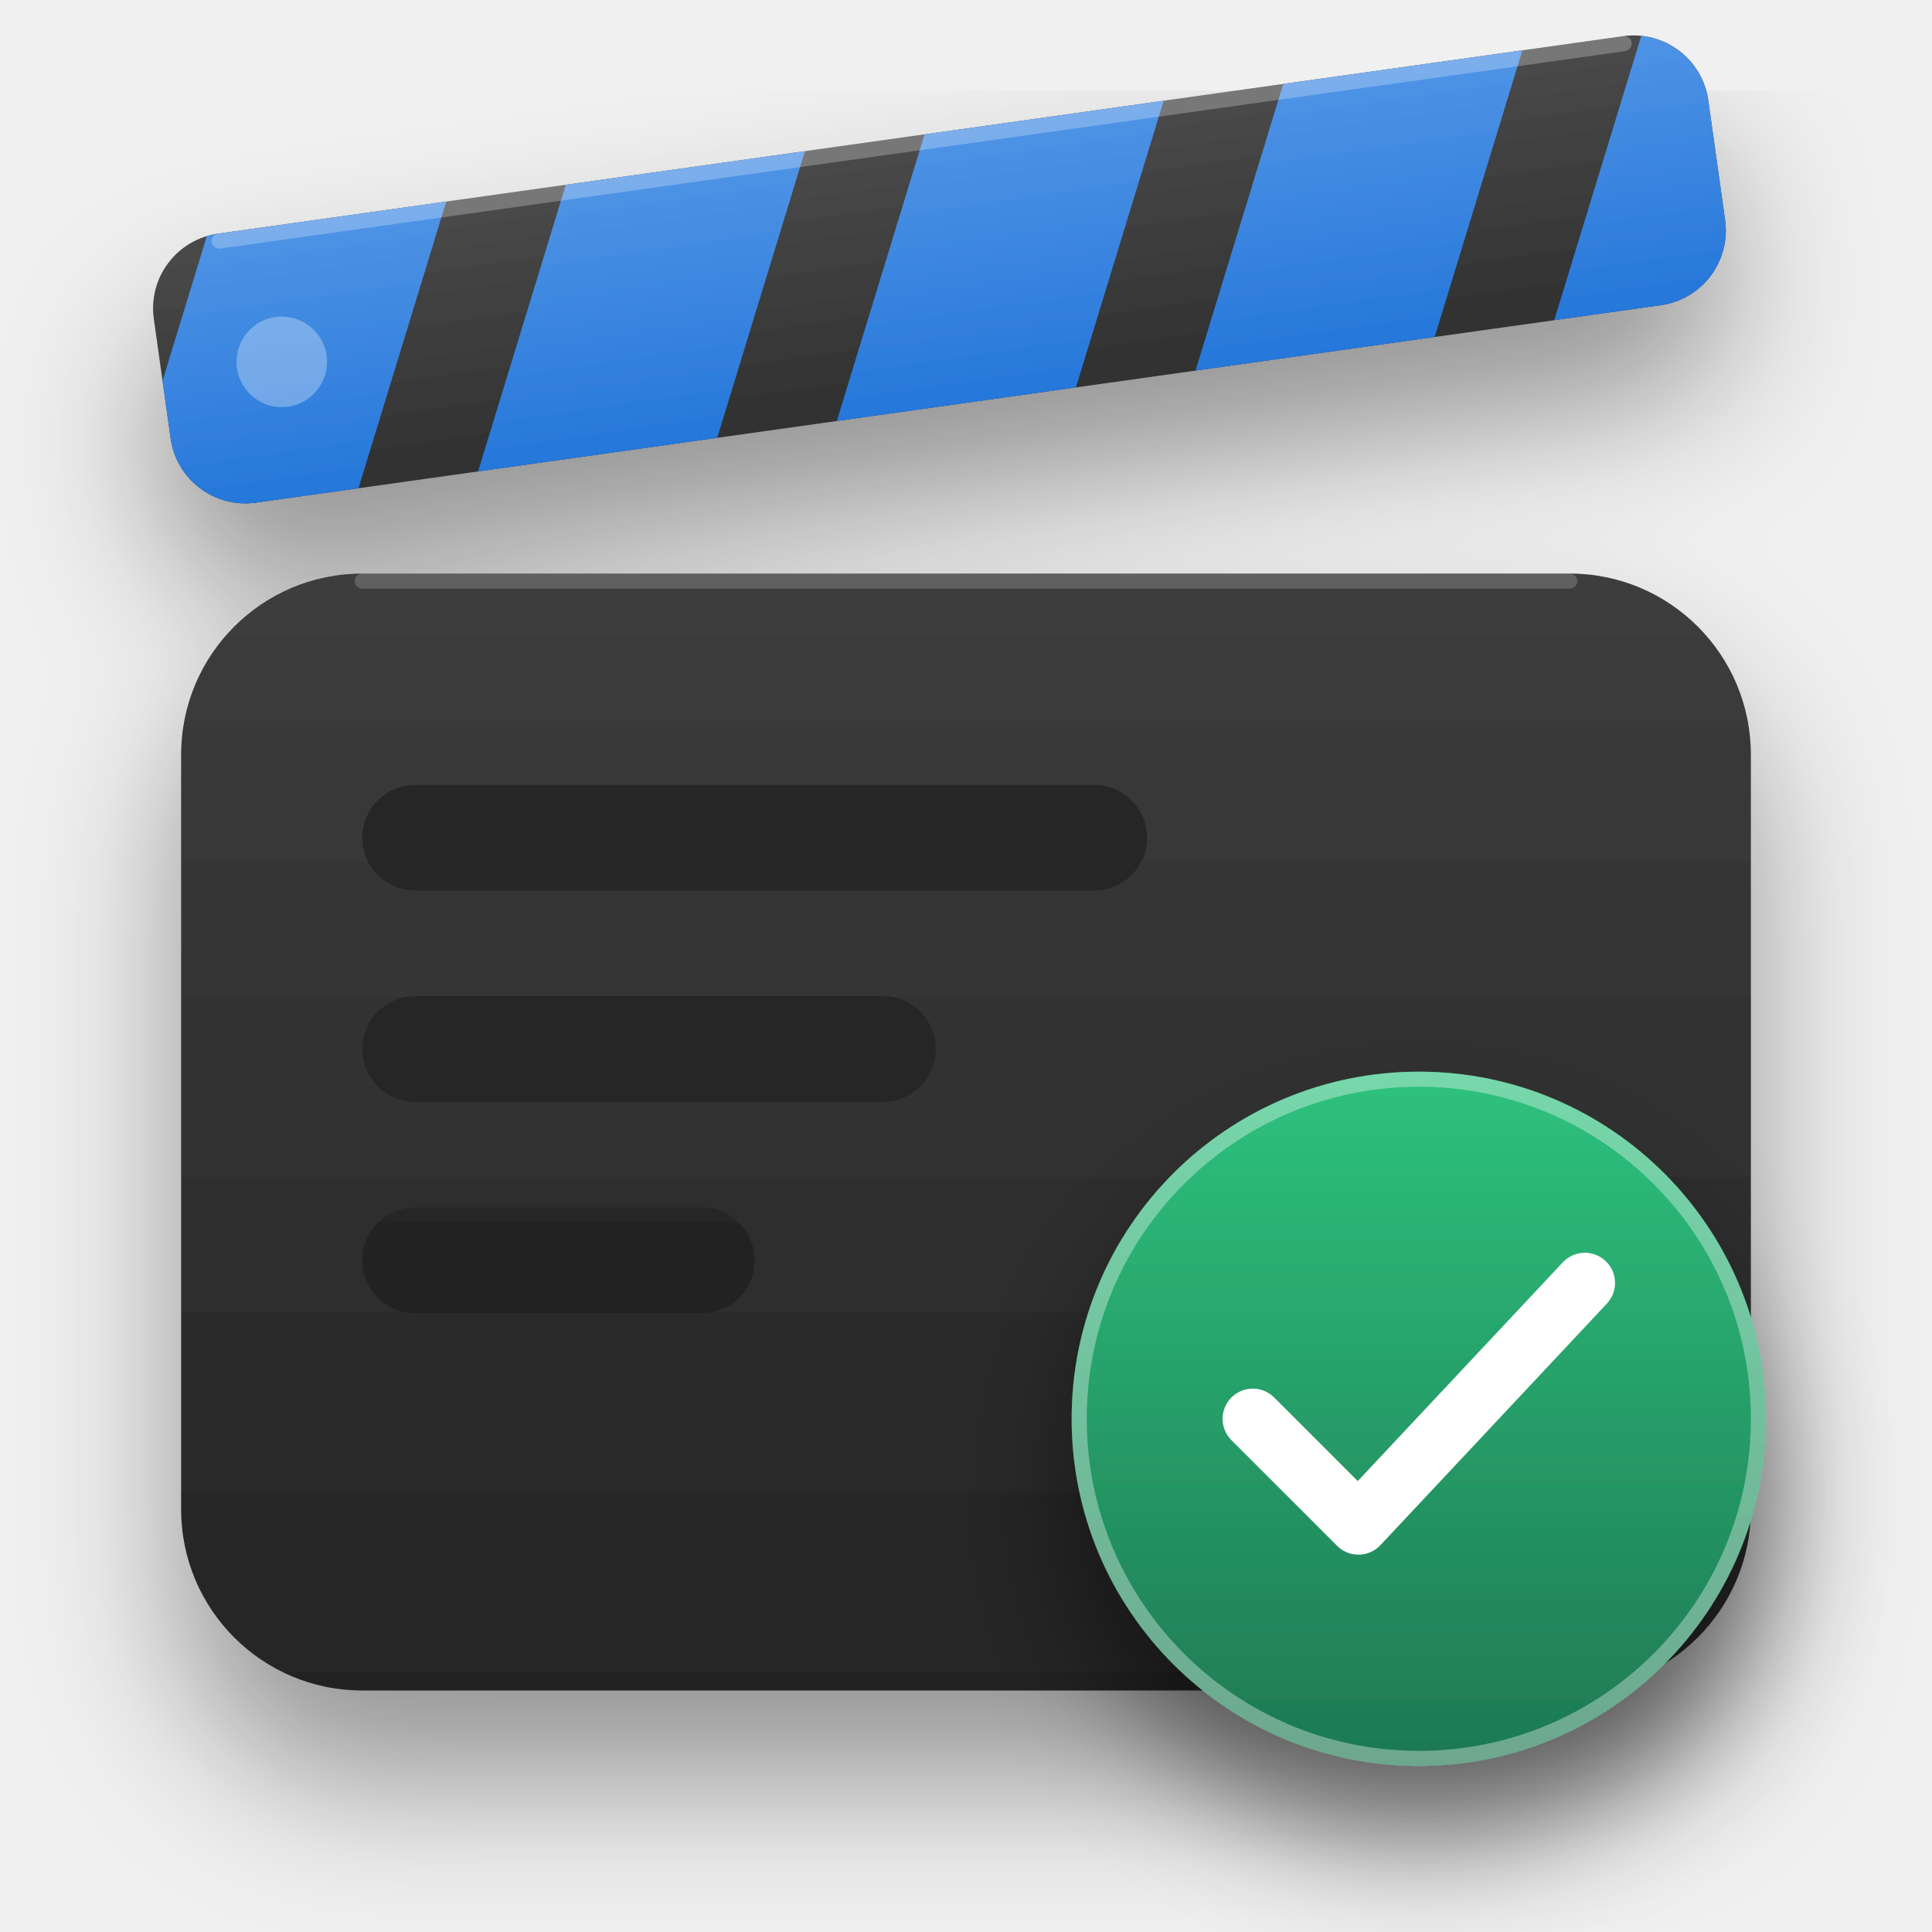
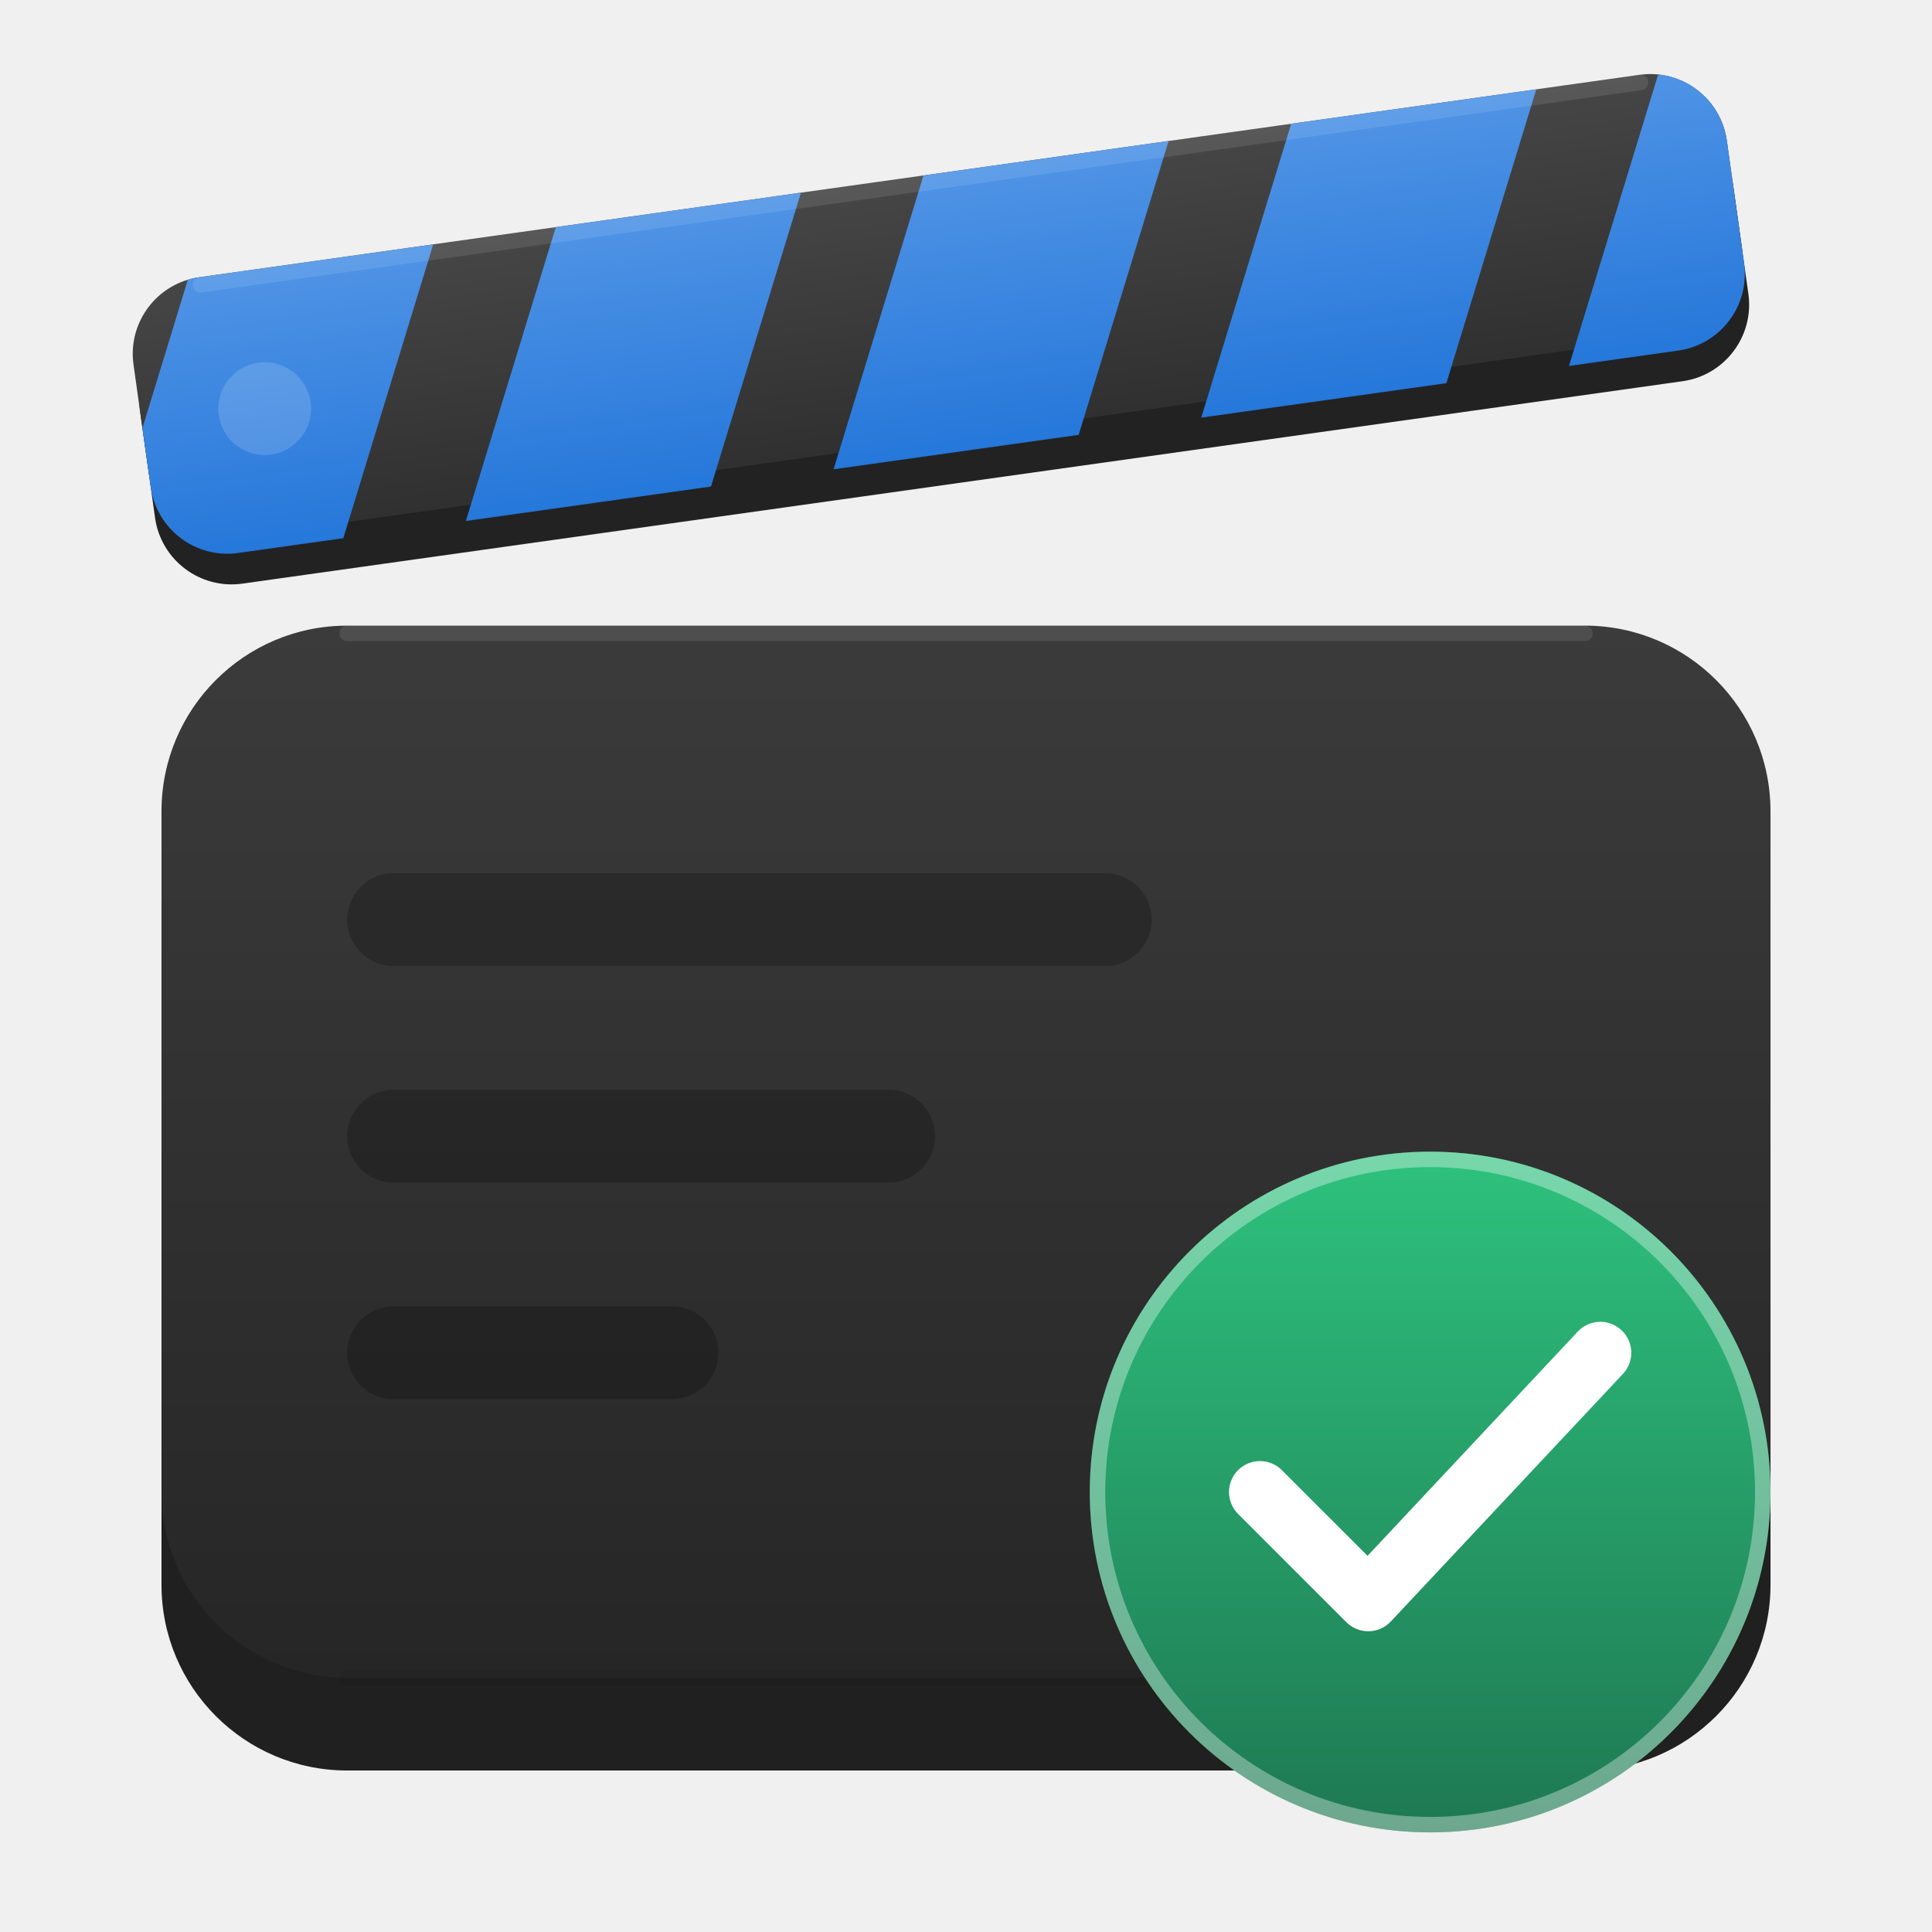
- <svg xmlns="http://www.w3.org/2000/svg" viewBox="0 0 128 128" width="128" height="128">
+ <svg xmlns="http://www.w3.org/2000/svg" viewBox="0 0 128 128">
  <defs>
-     <filter id="shadow" x="-20%" y="-20%" width="140%" height="140%">
-       <feDropShadow dx="0" dy="6" stdDeviation="5" flood-color="#000000" flood-opacity="0.38" />
-     </filter>
-     <filter id="badge-shadow" x="-30%" y="-30%" width="160%" height="160%">
-       <feDropShadow dx="0" dy="5" stdDeviation="4" flood-color="#000000" flood-opacity="0.45" />
-     </filter>
    <linearGradient id="slate-body" x1="0" y1="0" x2="0" y2="1">
-       <stop offset="0%" stop-color="#3d3d3d" />
-       <stop offset="100%" stop-color="#242424" />
+       <stop offset="0%" stop-color="#3b3b3b" />
+       <stop offset="100%" stop-color="#262626" />
    </linearGradient>
    <linearGradient id="slate-stick" x1="0" y1="0" x2="0" y2="1">
-       <stop offset="0%" stop-color="#4a4a4a" />
+       <stop offset="0%" stop-color="#464646" />
      <stop offset="100%" stop-color="#303030" />
    </linearGradient>
    <linearGradient id="adwaita-blue" x1="0" y1="0" x2="0" y2="1">
      <stop offset="0%" stop-color="#62a0ea" />
      <stop offset="100%" stop-color="#1c71d8" />
    </linearGradient>
    <linearGradient id="emerald-badge" x1="0" y1="0" x2="0" y2="1">
      <stop offset="0%" stop-color="#2ec27e" />
      <stop offset="100%" stop-color="#1e7852" />
    </linearGradient>
    <clipPath id="top-stick-clip">
      <rect x="12" y="16" width="104" height="18" rx="5" />
    </clipPath>
  </defs>
-   <g filter="url(#shadow)">
-     <rect x="12" y="38" width="104" height="74" rx="12" fill="url(#slate-body)" />
-     <path d="M 24 38.5 L 104 38.5" stroke="#ffffff" stroke-width="1" stroke-opacity="0.18" stroke-linecap="round" />
-     <rect x="24" y="52" width="52" height="7" rx="3.5" fill="#1e1e1e" opacity="0.6" />
-     <rect x="24" y="66" width="38" height="7" rx="3.5" fill="#1e1e1e" opacity="0.6" />
-     <rect x="24" y="80" width="26" height="7" rx="3.5" fill="#1e1e1e" opacity="0.6" />
-     <g transform="rotate(-8 12 34)">
-       <rect x="12" y="16" width="104" height="18" rx="5" fill="url(#slate-stick)" />
-       <g clip-path="url(#top-stick-clip)">
-         <path d="M 20 8 L 36 8 L 22 38 L 6 38 Z" fill="url(#adwaita-blue)" />
-         <path d="M 44 8 L 60 8 L 46 38 L 30 38 Z" fill="url(#adwaita-blue)" />
-         <path d="M 68 8 L 84 8 L 70 38 L 54 38 Z" fill="url(#adwaita-blue)" />
-         <path d="M 92 8 L 108 8 L 94 38 L 78 38 Z" fill="url(#adwaita-blue)" />
-         <path d="M 116 8 L 132 8 L 118 38 L 102 38 Z" fill="url(#adwaita-blue)" />
+   <g transform="translate(64, 64) scale(1.025) translate(-64, -60)">
+     <g>
+       <rect x="12" y="44" width="104" height="68" rx="12" fill="#202020" />
+       <rect x="12" y="38" width="104" height="68" rx="12" fill="url(#slate-body)" />
+       <path d="M 24 38.5 L 104 38.5" stroke="#ffffff" stroke-width="1" stroke-opacity="0.10" stroke-linecap="round" />
+       <path d="M 24 106 L 104 106" stroke="#000000" stroke-width="1" stroke-opacity="0.05" stroke-linecap="round" />
+       <g>
+         <rect x="24" y="54" width="52" height="6" rx="3" fill="#000000" fill-opacity="0.22" />
+         <rect x="24" y="68" width="38" height="6" rx="3" fill="#000000" fill-opacity="0.22" />
+         <rect x="24" y="82" width="24" height="6" rx="3" fill="#000000" fill-opacity="0.22" />
      </g>
-       <circle cx="20" cy="25" r="3" fill="#ffffff" opacity="0.3" />
-       <path d="M 17 16.5 L 111 16.5" stroke="#ffffff" stroke-width="1" stroke-opacity="0.25" stroke-linecap="round" />
+       <g transform="rotate(-8 12 34)">
+         <rect x="12" y="19" width="104" height="17" rx="5" fill="#222222" />
+         <rect x="12" y="16" width="104" height="17" rx="5" fill="url(#slate-stick)" />
+         <g clip-path="url(#top-stick-clip)">
+           <path d="M 20 8 L 36 8 L 22 38 L 6 38 Z" fill="url(#adwaita-blue)" />
+           <path d="M 44 8 L 60 8 L 46 38 L 30 38 Z" fill="url(#adwaita-blue)" />
+           <path d="M 68 8 L 84 8 L 70 38 L 54 38 Z" fill="url(#adwaita-blue)" />
+           <path d="M 92 8 L 108 8 L 94 38 L 78 38 Z" fill="url(#adwaita-blue)" />
+           <path d="M 116 8 L 132 8 L 118 38 L 102 38 Z" fill="url(#adwaita-blue)" />
+         </g>
+         <circle cx="20" cy="25" r="3" fill="#ffffff" opacity="0.15" />
+         <path d="M 17 16.5 L 111 16.5" stroke="#ffffff" stroke-width="1" stroke-opacity="0.10" stroke-linecap="round" />
+       </g>
+     </g>
+     <g>
+       <circle cx="94" cy="94" r="22" fill="url(#emerald-badge)" />
+       <circle cx="94" cy="94" r="21.5" fill="none" stroke="#ffffff" stroke-width="1" stroke-opacity="0.35" />
+       <path d="M 83 94 L 90 101 L 105 85" fill="none" stroke="#ffffff" stroke-width="4" stroke-linecap="round" stroke-linejoin="round" />
    </g>
  </g>
-   <g filter="url(#badge-shadow)">
-     <circle cx="94" cy="94" r="23" fill="url(#emerald-badge)" />
-     <circle cx="94" cy="94" r="22.5" fill="none" stroke="#ffffff" stroke-width="1" stroke-opacity="0.35" />
-     <path d="M 83 94 L 90 101 L 105 85" fill="none" stroke="#ffffff" stroke-width="4" stroke-linecap="round" stroke-linejoin="round" />
-   </g>
</svg>
